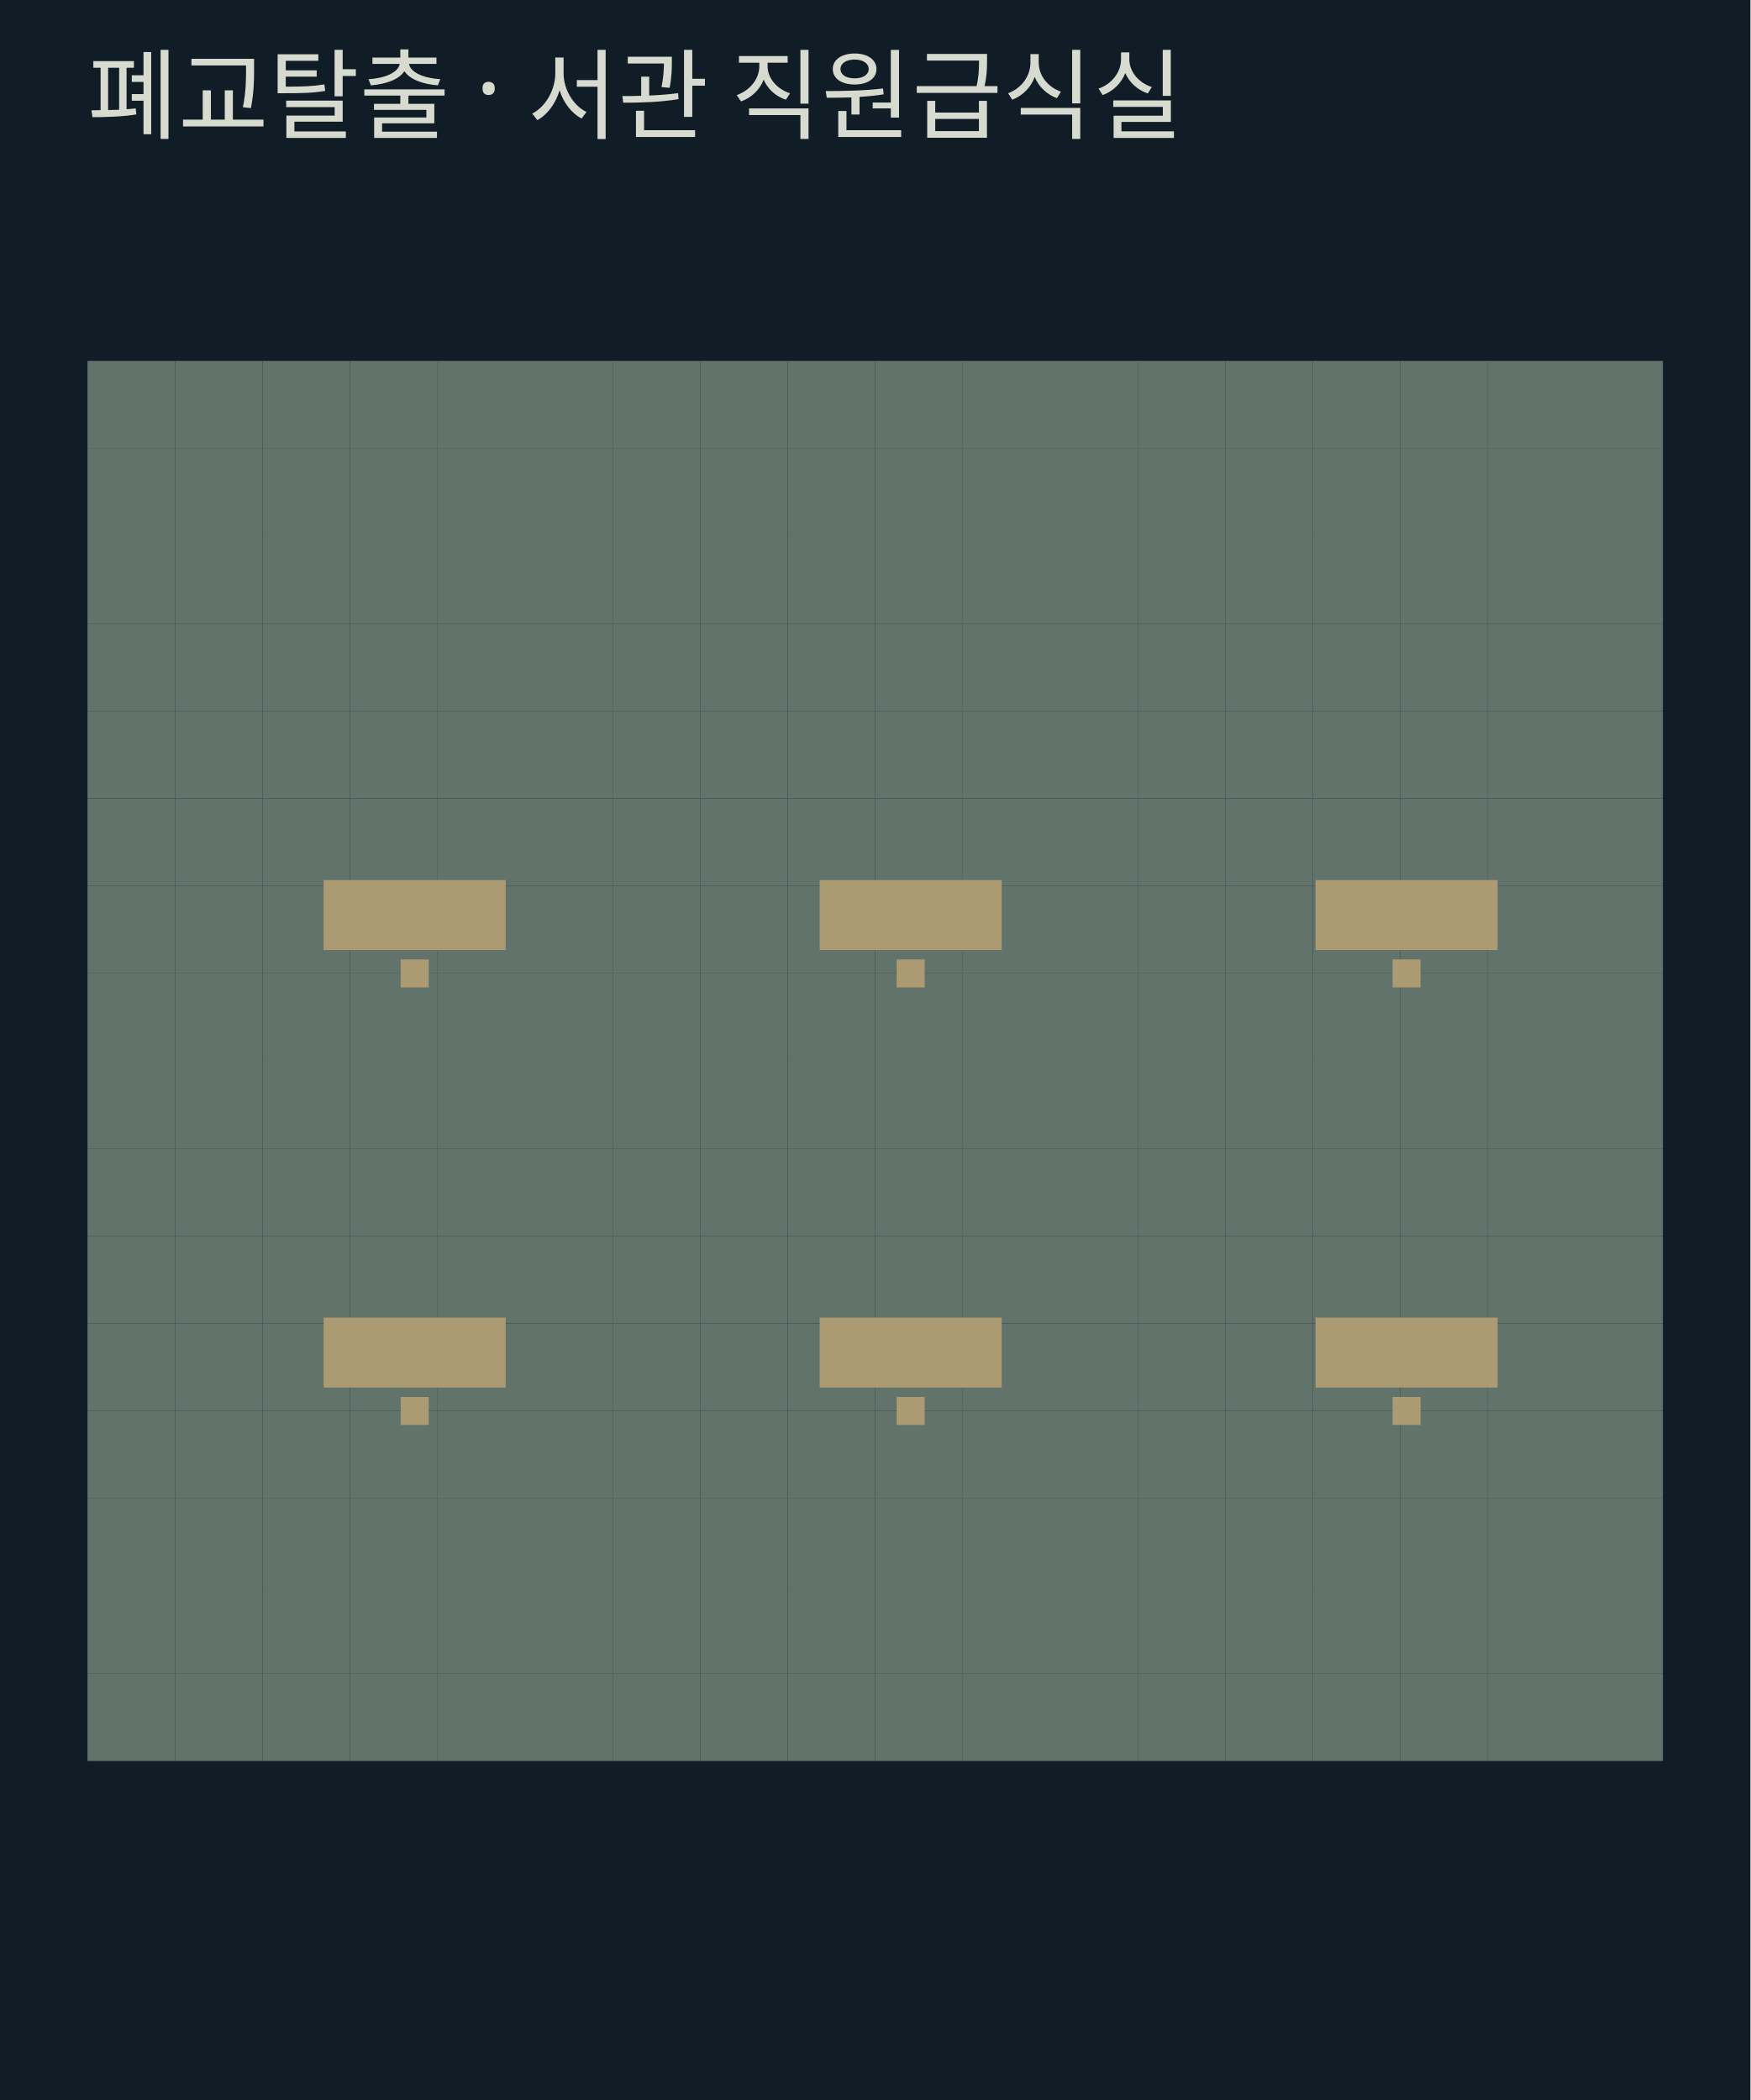
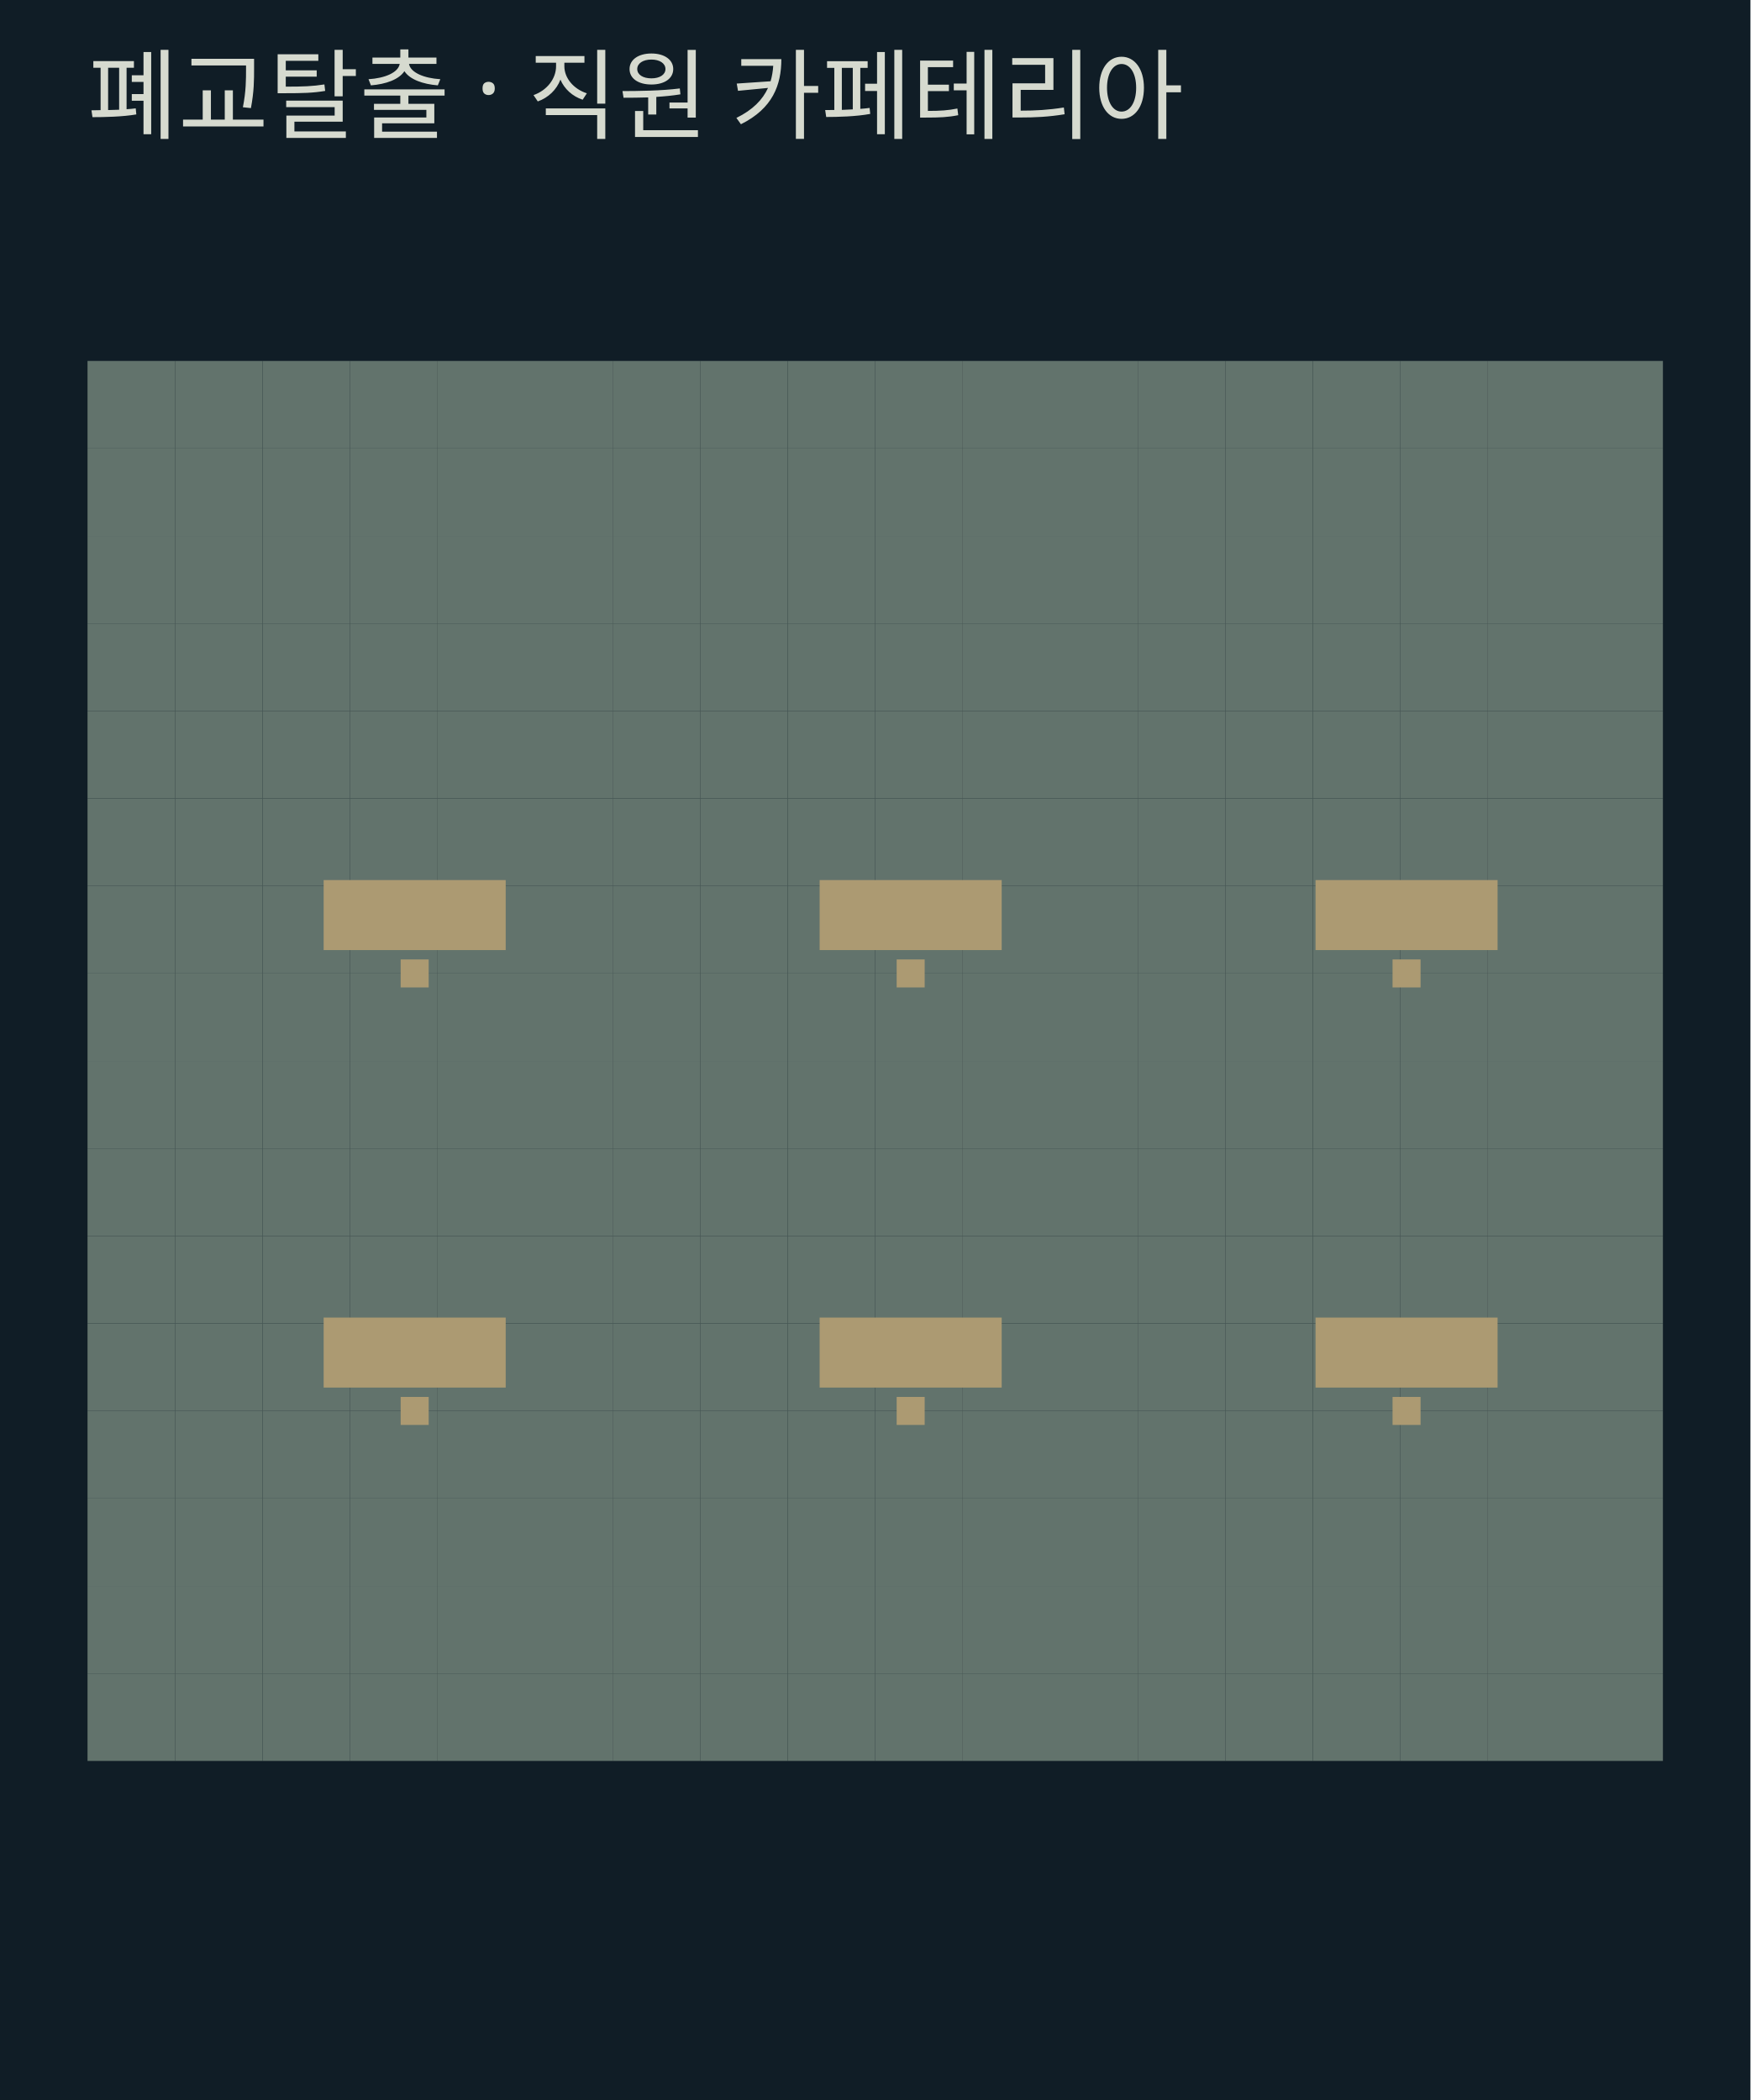
<svg xmlns="http://www.w3.org/2000/svg" viewBox="0 0 320 384">
  <rect width="320" height="384" fill="#101d26" />
  <style>text{font:10px sans-serif;fill:#d6dacf}</style>
-   <text x="16" y="24" style="font-size:18px">폐교탈출 · 서관 직원급식실</text>
+   <text x="16" y="24" style="font-size:18px">폐교탈출 · 직원 카페테리아</text>
  <rect x="16" y="306" width="16" height="16" fill="#62736c" />
  <rect x="16" y="290" width="16" height="16" fill="#62736c" />
  <rect x="16" y="274" width="16" height="16" fill="#62736c" />
  <rect x="16" y="258" width="16" height="16" fill="#62736c" />
  <rect x="16" y="242" width="16" height="16" fill="#62736c" />
  <rect x="16" y="226" width="16" height="16" fill="#62736c" />
  <rect x="16" y="210" width="16" height="16" fill="#62736c" />
  <rect x="16" y="194" width="16" height="16" fill="#62736c" />
  <rect x="16" y="178" width="16" height="16" fill="#62736c" />
  <rect x="16" y="162" width="16" height="16" fill="#62736c" />
  <rect x="16" y="146" width="16" height="16" fill="#62736c" />
  <rect x="16" y="130" width="16" height="16" fill="#62736c" />
  <rect x="16" y="114" width="16" height="16" fill="#62736c" />
  <rect x="16" y="98" width="16" height="16" fill="#62736c" />
  <rect x="16" y="82" width="16" height="16" fill="#62736c" />
  <rect x="16" y="66" width="16" height="16" fill="#62736c" />
  <rect x="32" y="306" width="16" height="16" fill="#62736c" />
  <rect x="32" y="290" width="16" height="16" fill="#62736c" />
  <rect x="32" y="274" width="16" height="16" fill="#62736c" />
  <rect x="32" y="258" width="16" height="16" fill="#62736c" />
  <rect x="32" y="242" width="16" height="16" fill="#62736c" />
  <rect x="32" y="226" width="16" height="16" fill="#62736c" />
  <rect x="32" y="210" width="16" height="16" fill="#62736c" />
  <rect x="32" y="194" width="16" height="16" fill="#62736c" />
  <rect x="32" y="178" width="16" height="16" fill="#62736c" />
  <rect x="32" y="162" width="16" height="16" fill="#62736c" />
  <rect x="32" y="146" width="16" height="16" fill="#62736c" />
  <rect x="32" y="130" width="16" height="16" fill="#62736c" />
  <rect x="32" y="114" width="16" height="16" fill="#62736c" />
  <rect x="32" y="98" width="16" height="16" fill="#62736c" />
  <rect x="32" y="82" width="16" height="16" fill="#62736c" />
  <rect x="32" y="66" width="16" height="16" fill="#62736c" />
  <rect x="48" y="306" width="16" height="16" fill="#62736c" />
  <rect x="48" y="290" width="16" height="16" fill="#62736c" />
  <rect x="48" y="274" width="16" height="16" fill="#62736c" />
  <rect x="48" y="258" width="16" height="16" fill="#62736c" />
  <rect x="48" y="242" width="16" height="16" fill="#62736c" />
  <rect x="48" y="226" width="16" height="16" fill="#62736c" />
  <rect x="48" y="210" width="16" height="16" fill="#62736c" />
  <rect x="48" y="194" width="16" height="16" fill="#62736c" />
  <rect x="48" y="178" width="16" height="16" fill="#62736c" />
  <rect x="48" y="162" width="16" height="16" fill="#62736c" />
  <rect x="48" y="146" width="16" height="16" fill="#62736c" />
  <rect x="48" y="130" width="16" height="16" fill="#62736c" />
  <rect x="48" y="114" width="16" height="16" fill="#62736c" />
  <rect x="48" y="98" width="16" height="16" fill="#62736c" />
  <rect x="48" y="82" width="16" height="16" fill="#62736c" />
  <rect x="48" y="66" width="16" height="16" fill="#62736c" />
  <rect x="64" y="306" width="16" height="16" fill="#62736c" />
  <rect x="64" y="290" width="16" height="16" fill="#62736c" />
  <rect x="64" y="274" width="16" height="16" fill="#62736c" />
  <rect x="64" y="258" width="16" height="16" fill="#62736c" />
  <rect x="64" y="242" width="16" height="16" fill="#62736c" />
  <rect x="64" y="226" width="16" height="16" fill="#62736c" />
  <rect x="64" y="210" width="16" height="16" fill="#62736c" />
  <rect x="64" y="194" width="16" height="16" fill="#62736c" />
  <rect x="64" y="178" width="16" height="16" fill="#62736c" />
  <rect x="64" y="162" width="16" height="16" fill="#62736c" />
  <rect x="64" y="146" width="16" height="16" fill="#62736c" />
  <rect x="64" y="130" width="16" height="16" fill="#62736c" />
  <rect x="64" y="114" width="16" height="16" fill="#62736c" />
  <rect x="64" y="98" width="16" height="16" fill="#62736c" />
  <rect x="64" y="82" width="16" height="16" fill="#62736c" />
  <rect x="64" y="66" width="16" height="16" fill="#62736c" />
  <rect x="80" y="306" width="16" height="16" fill="#62736c" />
  <rect x="80" y="290" width="16" height="16" fill="#62736c" />
  <rect x="80" y="274" width="16" height="16" fill="#62736c" />
  <rect x="80" y="258" width="16" height="16" fill="#62736c" />
  <rect x="80" y="242" width="16" height="16" fill="#62736c" />
  <rect x="80" y="226" width="16" height="16" fill="#62736c" />
  <rect x="80" y="210" width="16" height="16" fill="#62736c" />
  <rect x="80" y="194" width="16" height="16" fill="#62736c" />
  <rect x="80" y="178" width="16" height="16" fill="#62736c" />
  <rect x="80" y="162" width="16" height="16" fill="#62736c" />
  <rect x="80" y="146" width="16" height="16" fill="#62736c" />
  <rect x="80" y="130" width="16" height="16" fill="#62736c" />
  <rect x="80" y="114" width="16" height="16" fill="#62736c" />
  <rect x="80" y="98" width="16" height="16" fill="#62736c" />
  <rect x="80" y="82" width="16" height="16" fill="#62736c" />
  <rect x="80" y="66" width="16" height="16" fill="#62736c" />
  <rect x="96" y="306" width="16" height="16" fill="#62736c" />
  <rect x="96" y="290" width="16" height="16" fill="#62736c" />
  <rect x="96" y="274" width="16" height="16" fill="#62736c" />
  <rect x="96" y="258" width="16" height="16" fill="#62736c" />
  <rect x="96" y="242" width="16" height="16" fill="#62736c" />
  <rect x="96" y="226" width="16" height="16" fill="#62736c" />
  <rect x="96" y="210" width="16" height="16" fill="#62736c" />
  <rect x="96" y="194" width="16" height="16" fill="#62736c" />
  <rect x="96" y="178" width="16" height="16" fill="#62736c" />
  <rect x="96" y="162" width="16" height="16" fill="#62736c" />
  <rect x="96" y="146" width="16" height="16" fill="#62736c" />
  <rect x="96" y="130" width="16" height="16" fill="#62736c" />
  <rect x="96" y="114" width="16" height="16" fill="#62736c" />
  <rect x="96" y="98" width="16" height="16" fill="#62736c" />
  <rect x="96" y="82" width="16" height="16" fill="#62736c" />
  <rect x="96" y="66" width="16" height="16" fill="#62736c" />
  <rect x="112" y="306" width="16" height="16" fill="#62736c" />
  <rect x="112" y="290" width="16" height="16" fill="#62736c" />
  <rect x="112" y="274" width="16" height="16" fill="#62736c" />
  <rect x="112" y="258" width="16" height="16" fill="#62736c" />
  <rect x="112" y="242" width="16" height="16" fill="#62736c" />
  <rect x="112" y="226" width="16" height="16" fill="#62736c" />
  <rect x="112" y="210" width="16" height="16" fill="#62736c" />
  <rect x="112" y="194" width="16" height="16" fill="#62736c" />
  <rect x="112" y="178" width="16" height="16" fill="#62736c" />
  <rect x="112" y="162" width="16" height="16" fill="#62736c" />
  <rect x="112" y="146" width="16" height="16" fill="#62736c" />
  <rect x="112" y="130" width="16" height="16" fill="#62736c" />
  <rect x="112" y="114" width="16" height="16" fill="#62736c" />
  <rect x="112" y="98" width="16" height="16" fill="#62736c" />
  <rect x="112" y="82" width="16" height="16" fill="#62736c" />
  <rect x="112" y="66" width="16" height="16" fill="#62736c" />
  <rect x="128" y="306" width="16" height="16" fill="#62736c" />
  <rect x="128" y="290" width="16" height="16" fill="#62736c" />
  <rect x="128" y="274" width="16" height="16" fill="#62736c" />
  <rect x="128" y="258" width="16" height="16" fill="#62736c" />
  <rect x="128" y="242" width="16" height="16" fill="#62736c" />
  <rect x="128" y="226" width="16" height="16" fill="#62736c" />
  <rect x="128" y="210" width="16" height="16" fill="#62736c" />
  <rect x="128" y="194" width="16" height="16" fill="#62736c" />
  <rect x="128" y="178" width="16" height="16" fill="#62736c" />
  <rect x="128" y="162" width="16" height="16" fill="#62736c" />
  <rect x="128" y="146" width="16" height="16" fill="#62736c" />
  <rect x="128" y="130" width="16" height="16" fill="#62736c" />
  <rect x="128" y="114" width="16" height="16" fill="#62736c" />
  <rect x="128" y="98" width="16" height="16" fill="#62736c" />
  <rect x="128" y="82" width="16" height="16" fill="#62736c" />
  <rect x="128" y="66" width="16" height="16" fill="#62736c" />
  <rect x="144" y="306" width="16" height="16" fill="#62736c" />
  <rect x="144" y="290" width="16" height="16" fill="#62736c" />
  <rect x="144" y="274" width="16" height="16" fill="#62736c" />
  <rect x="144" y="258" width="16" height="16" fill="#62736c" />
  <rect x="144" y="242" width="16" height="16" fill="#62736c" />
  <rect x="144" y="226" width="16" height="16" fill="#62736c" />
  <rect x="144" y="210" width="16" height="16" fill="#62736c" />
  <rect x="144" y="194" width="16" height="16" fill="#62736c" />
  <rect x="144" y="178" width="16" height="16" fill="#62736c" />
  <rect x="144" y="162" width="16" height="16" fill="#62736c" />
  <rect x="144" y="146" width="16" height="16" fill="#62736c" />
  <rect x="144" y="130" width="16" height="16" fill="#62736c" />
  <rect x="144" y="114" width="16" height="16" fill="#62736c" />
  <rect x="144" y="98" width="16" height="16" fill="#62736c" />
  <rect x="144" y="82" width="16" height="16" fill="#62736c" />
  <rect x="144" y="66" width="16" height="16" fill="#62736c" />
  <rect x="160" y="306" width="16" height="16" fill="#62736c" />
  <rect x="160" y="290" width="16" height="16" fill="#62736c" />
  <rect x="160" y="274" width="16" height="16" fill="#62736c" />
  <rect x="160" y="258" width="16" height="16" fill="#62736c" />
  <rect x="160" y="242" width="16" height="16" fill="#62736c" />
  <rect x="160" y="226" width="16" height="16" fill="#62736c" />
  <rect x="160" y="210" width="16" height="16" fill="#62736c" />
  <rect x="160" y="194" width="16" height="16" fill="#62736c" />
  <rect x="160" y="178" width="16" height="16" fill="#62736c" />
  <rect x="160" y="162" width="16" height="16" fill="#62736c" />
  <rect x="160" y="146" width="16" height="16" fill="#62736c" />
  <rect x="160" y="130" width="16" height="16" fill="#62736c" />
  <rect x="160" y="114" width="16" height="16" fill="#62736c" />
  <rect x="160" y="98" width="16" height="16" fill="#62736c" />
  <rect x="160" y="82" width="16" height="16" fill="#62736c" />
  <rect x="160" y="66" width="16" height="16" fill="#62736c" />
  <rect x="176" y="306" width="16" height="16" fill="#62736c" />
  <rect x="176" y="290" width="16" height="16" fill="#62736c" />
  <rect x="176" y="274" width="16" height="16" fill="#62736c" />
  <rect x="176" y="258" width="16" height="16" fill="#62736c" />
  <rect x="176" y="242" width="16" height="16" fill="#62736c" />
  <rect x="176" y="226" width="16" height="16" fill="#62736c" />
  <rect x="176" y="210" width="16" height="16" fill="#62736c" />
  <rect x="176" y="194" width="16" height="16" fill="#62736c" />
  <rect x="176" y="178" width="16" height="16" fill="#62736c" />
  <rect x="176" y="162" width="16" height="16" fill="#62736c" />
  <rect x="176" y="146" width="16" height="16" fill="#62736c" />
  <rect x="176" y="130" width="16" height="16" fill="#62736c" />
  <rect x="176" y="114" width="16" height="16" fill="#62736c" />
  <rect x="176" y="98" width="16" height="16" fill="#62736c" />
  <rect x="176" y="82" width="16" height="16" fill="#62736c" />
  <rect x="176" y="66" width="16" height="16" fill="#62736c" />
  <rect x="192" y="306" width="16" height="16" fill="#62736c" />
  <rect x="192" y="290" width="16" height="16" fill="#62736c" />
  <rect x="192" y="274" width="16" height="16" fill="#62736c" />
  <rect x="192" y="258" width="16" height="16" fill="#62736c" />
  <rect x="192" y="242" width="16" height="16" fill="#62736c" />
  <rect x="192" y="226" width="16" height="16" fill="#62736c" />
  <rect x="192" y="210" width="16" height="16" fill="#62736c" />
  <rect x="192" y="194" width="16" height="16" fill="#62736c" />
  <rect x="192" y="178" width="16" height="16" fill="#62736c" />
  <rect x="192" y="162" width="16" height="16" fill="#62736c" />
  <rect x="192" y="146" width="16" height="16" fill="#62736c" />
  <rect x="192" y="130" width="16" height="16" fill="#62736c" />
  <rect x="192" y="114" width="16" height="16" fill="#62736c" />
  <rect x="192" y="98" width="16" height="16" fill="#62736c" />
  <rect x="192" y="82" width="16" height="16" fill="#62736c" />
  <rect x="192" y="66" width="16" height="16" fill="#62736c" />
  <rect x="208" y="306" width="16" height="16" fill="#62736c" />
  <rect x="208" y="290" width="16" height="16" fill="#62736c" />
  <rect x="208" y="274" width="16" height="16" fill="#62736c" />
  <rect x="208" y="258" width="16" height="16" fill="#62736c" />
  <rect x="208" y="242" width="16" height="16" fill="#62736c" />
  <rect x="208" y="226" width="16" height="16" fill="#62736c" />
  <rect x="208" y="210" width="16" height="16" fill="#62736c" />
  <rect x="208" y="194" width="16" height="16" fill="#62736c" />
  <rect x="208" y="178" width="16" height="16" fill="#62736c" />
  <rect x="208" y="162" width="16" height="16" fill="#62736c" />
  <rect x="208" y="146" width="16" height="16" fill="#62736c" />
  <rect x="208" y="130" width="16" height="16" fill="#62736c" />
  <rect x="208" y="114" width="16" height="16" fill="#62736c" />
  <rect x="208" y="98" width="16" height="16" fill="#62736c" />
  <rect x="208" y="82" width="16" height="16" fill="#62736c" />
  <rect x="208" y="66" width="16" height="16" fill="#62736c" />
  <rect x="224" y="306" width="16" height="16" fill="#62736c" />
  <rect x="224" y="290" width="16" height="16" fill="#62736c" />
  <rect x="224" y="274" width="16" height="16" fill="#62736c" />
  <rect x="224" y="258" width="16" height="16" fill="#62736c" />
  <rect x="224" y="242" width="16" height="16" fill="#62736c" />
  <rect x="224" y="226" width="16" height="16" fill="#62736c" />
  <rect x="224" y="210" width="16" height="16" fill="#62736c" />
  <rect x="224" y="194" width="16" height="16" fill="#62736c" />
  <rect x="224" y="178" width="16" height="16" fill="#62736c" />
  <rect x="224" y="162" width="16" height="16" fill="#62736c" />
  <rect x="224" y="146" width="16" height="16" fill="#62736c" />
  <rect x="224" y="130" width="16" height="16" fill="#62736c" />
  <rect x="224" y="114" width="16" height="16" fill="#62736c" />
  <rect x="224" y="98" width="16" height="16" fill="#62736c" />
  <rect x="224" y="82" width="16" height="16" fill="#62736c" />
  <rect x="224" y="66" width="16" height="16" fill="#62736c" />
  <rect x="240" y="306" width="16" height="16" fill="#62736c" />
  <rect x="240" y="290" width="16" height="16" fill="#62736c" />
  <rect x="240" y="274" width="16" height="16" fill="#62736c" />
  <rect x="240" y="258" width="16" height="16" fill="#62736c" />
  <rect x="240" y="242" width="16" height="16" fill="#62736c" />
  <rect x="240" y="226" width="16" height="16" fill="#62736c" />
  <rect x="240" y="210" width="16" height="16" fill="#62736c" />
  <rect x="240" y="194" width="16" height="16" fill="#62736c" />
  <rect x="240" y="178" width="16" height="16" fill="#62736c" />
  <rect x="240" y="162" width="16" height="16" fill="#62736c" />
  <rect x="240" y="146" width="16" height="16" fill="#62736c" />
  <rect x="240" y="130" width="16" height="16" fill="#62736c" />
  <rect x="240" y="114" width="16" height="16" fill="#62736c" />
  <rect x="240" y="98" width="16" height="16" fill="#62736c" />
  <rect x="240" y="82" width="16" height="16" fill="#62736c" />
  <rect x="240" y="66" width="16" height="16" fill="#62736c" />
  <rect x="256" y="306" width="16" height="16" fill="#62736c" />
  <rect x="256" y="290" width="16" height="16" fill="#62736c" />
  <rect x="256" y="274" width="16" height="16" fill="#62736c" />
  <rect x="256" y="258" width="16" height="16" fill="#62736c" />
  <rect x="256" y="242" width="16" height="16" fill="#62736c" />
  <rect x="256" y="226" width="16" height="16" fill="#62736c" />
  <rect x="256" y="210" width="16" height="16" fill="#62736c" />
  <rect x="256" y="194" width="16" height="16" fill="#62736c" />
  <rect x="256" y="178" width="16" height="16" fill="#62736c" />
  <rect x="256" y="162" width="16" height="16" fill="#62736c" />
  <rect x="256" y="146" width="16" height="16" fill="#62736c" />
  <rect x="256" y="130" width="16" height="16" fill="#62736c" />
  <rect x="256" y="114" width="16" height="16" fill="#62736c" />
  <rect x="256" y="98" width="16" height="16" fill="#62736c" />
  <rect x="256" y="82" width="16" height="16" fill="#62736c" />
  <rect x="256" y="66" width="16" height="16" fill="#62736c" />
  <rect x="272" y="306" width="16" height="16" fill="#62736c" />
  <rect x="272" y="290" width="16" height="16" fill="#62736c" />
  <rect x="272" y="274" width="16" height="16" fill="#62736c" />
  <rect x="272" y="258" width="16" height="16" fill="#62736c" />
  <rect x="272" y="242" width="16" height="16" fill="#62736c" />
  <rect x="272" y="226" width="16" height="16" fill="#62736c" />
  <rect x="272" y="210" width="16" height="16" fill="#62736c" />
  <rect x="272" y="194" width="16" height="16" fill="#62736c" />
  <rect x="272" y="178" width="16" height="16" fill="#62736c" />
  <rect x="272" y="162" width="16" height="16" fill="#62736c" />
  <rect x="272" y="146" width="16" height="16" fill="#62736c" />
  <rect x="272" y="130" width="16" height="16" fill="#62736c" />
  <rect x="272" y="114" width="16" height="16" fill="#62736c" />
  <rect x="272" y="98" width="16" height="16" fill="#62736c" />
  <rect x="272" y="82" width="16" height="16" fill="#62736c" />
  <rect x="272" y="66" width="16" height="16" fill="#62736c" />
  <rect x="288" y="306" width="16" height="16" fill="#62736c" />
  <rect x="288" y="290" width="16" height="16" fill="#62736c" />
  <rect x="288" y="274" width="16" height="16" fill="#62736c" />
  <rect x="288" y="258" width="16" height="16" fill="#62736c" />
  <rect x="288" y="242" width="16" height="16" fill="#62736c" />
  <rect x="288" y="226" width="16" height="16" fill="#62736c" />
  <rect x="288" y="210" width="16" height="16" fill="#62736c" />
  <rect x="288" y="194" width="16" height="16" fill="#62736c" />
  <rect x="288" y="178" width="16" height="16" fill="#62736c" />
  <rect x="288" y="162" width="16" height="16" fill="#62736c" />
  <rect x="288" y="146" width="16" height="16" fill="#62736c" />
  <rect x="288" y="130" width="16" height="16" fill="#62736c" />
  <rect x="288" y="114" width="16" height="16" fill="#62736c" />
  <rect x="288" y="98" width="16" height="16" fill="#62736c" />
  <rect x="288" y="82" width="16" height="16" fill="#62736c" />
  <rect x="288" y="66" width="16" height="16" fill="#62736c" />
  <rect x="59.168" y="240.928" width="33.28" height="12.8" fill="#ac9a72" />
  <rect x="73.248" y="255.44" width="5.12" height="5.12" fill="#ac9a72" />
  <rect x="59.168" y="160.928" width="33.28" height="12.8" fill="#ac9a72" />
  <rect x="73.248" y="175.44" width="5.12" height="5.12" fill="#ac9a72" />
  <rect x="149.84" y="240.928" width="33.28" height="12.8" fill="#ac9a72" />
  <rect x="163.92" y="255.44" width="5.12" height="5.12" fill="#ac9a72" />
  <rect x="149.84" y="160.928" width="33.28" height="12.8" fill="#ac9a72" />
  <rect x="163.92" y="175.44" width="5.12" height="5.12" fill="#ac9a72" />
  <rect x="240.496" y="240.928" width="33.28" height="12.8" fill="#ac9a72" />
  <rect x="254.576" y="255.44" width="5.12" height="5.12" fill="#ac9a72" />
  <rect x="240.496" y="160.928" width="33.28" height="12.8" fill="#ac9a72" />
  <rect x="254.576" y="175.44" width="5.12" height="5.12" fill="#ac9a72" />
</svg>
